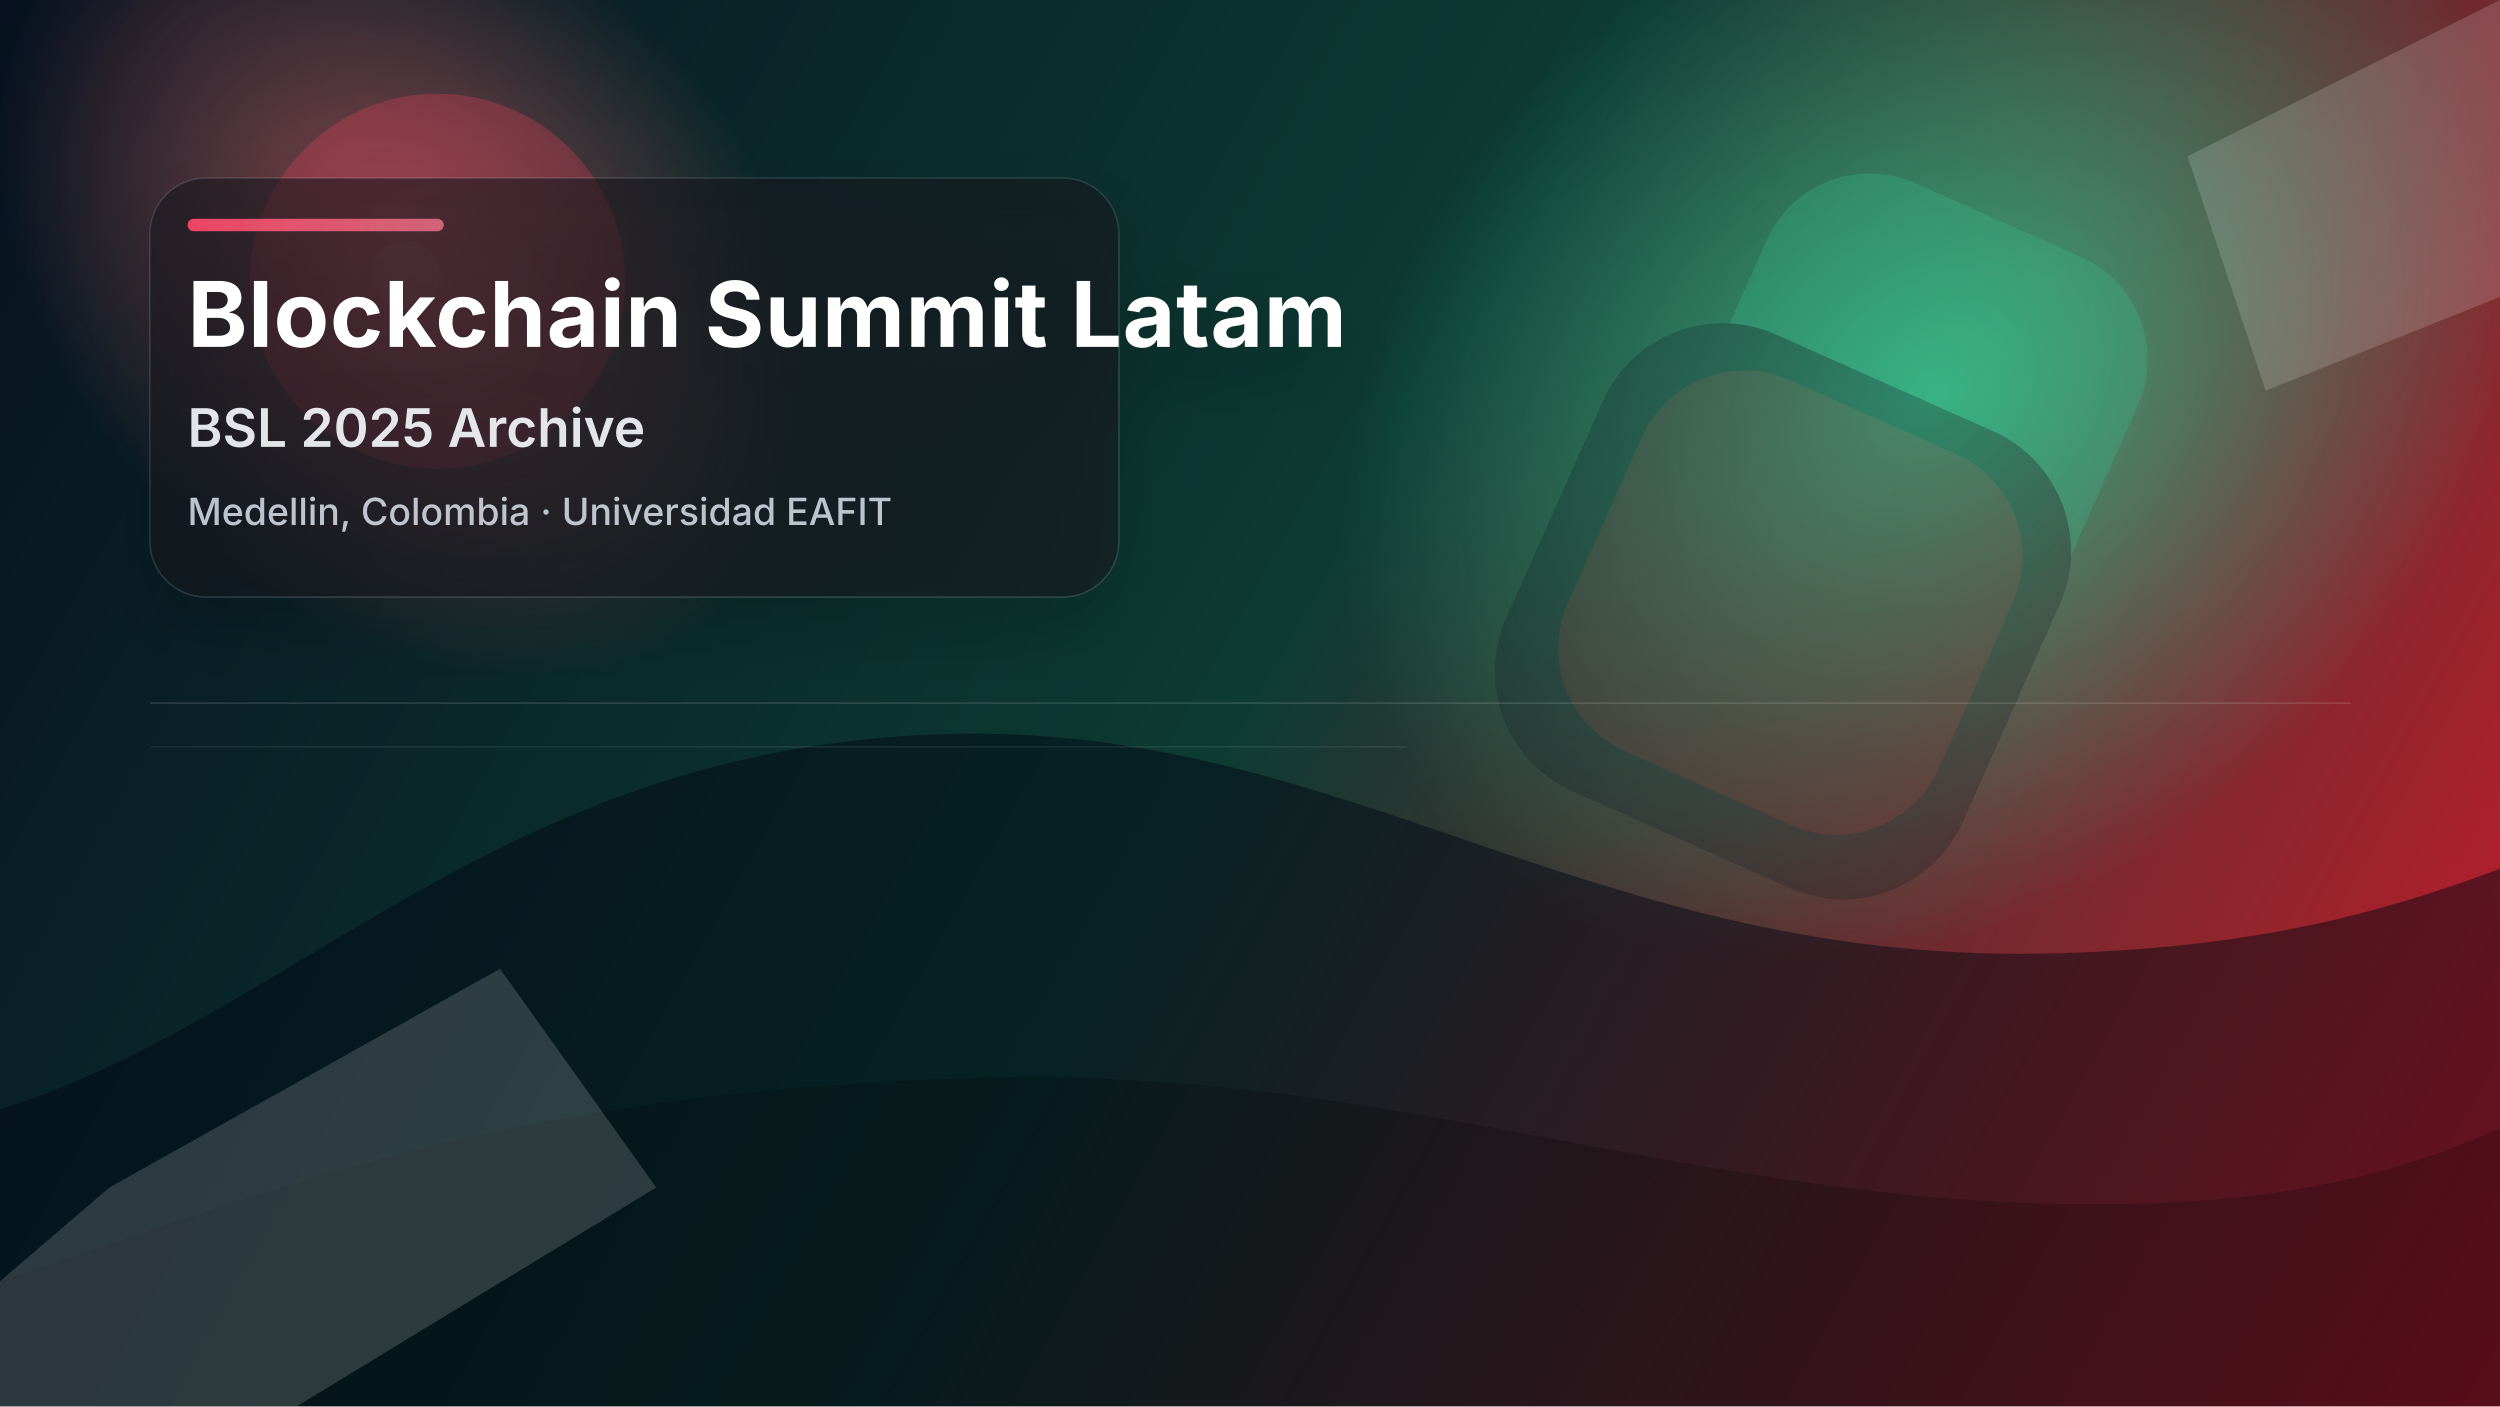
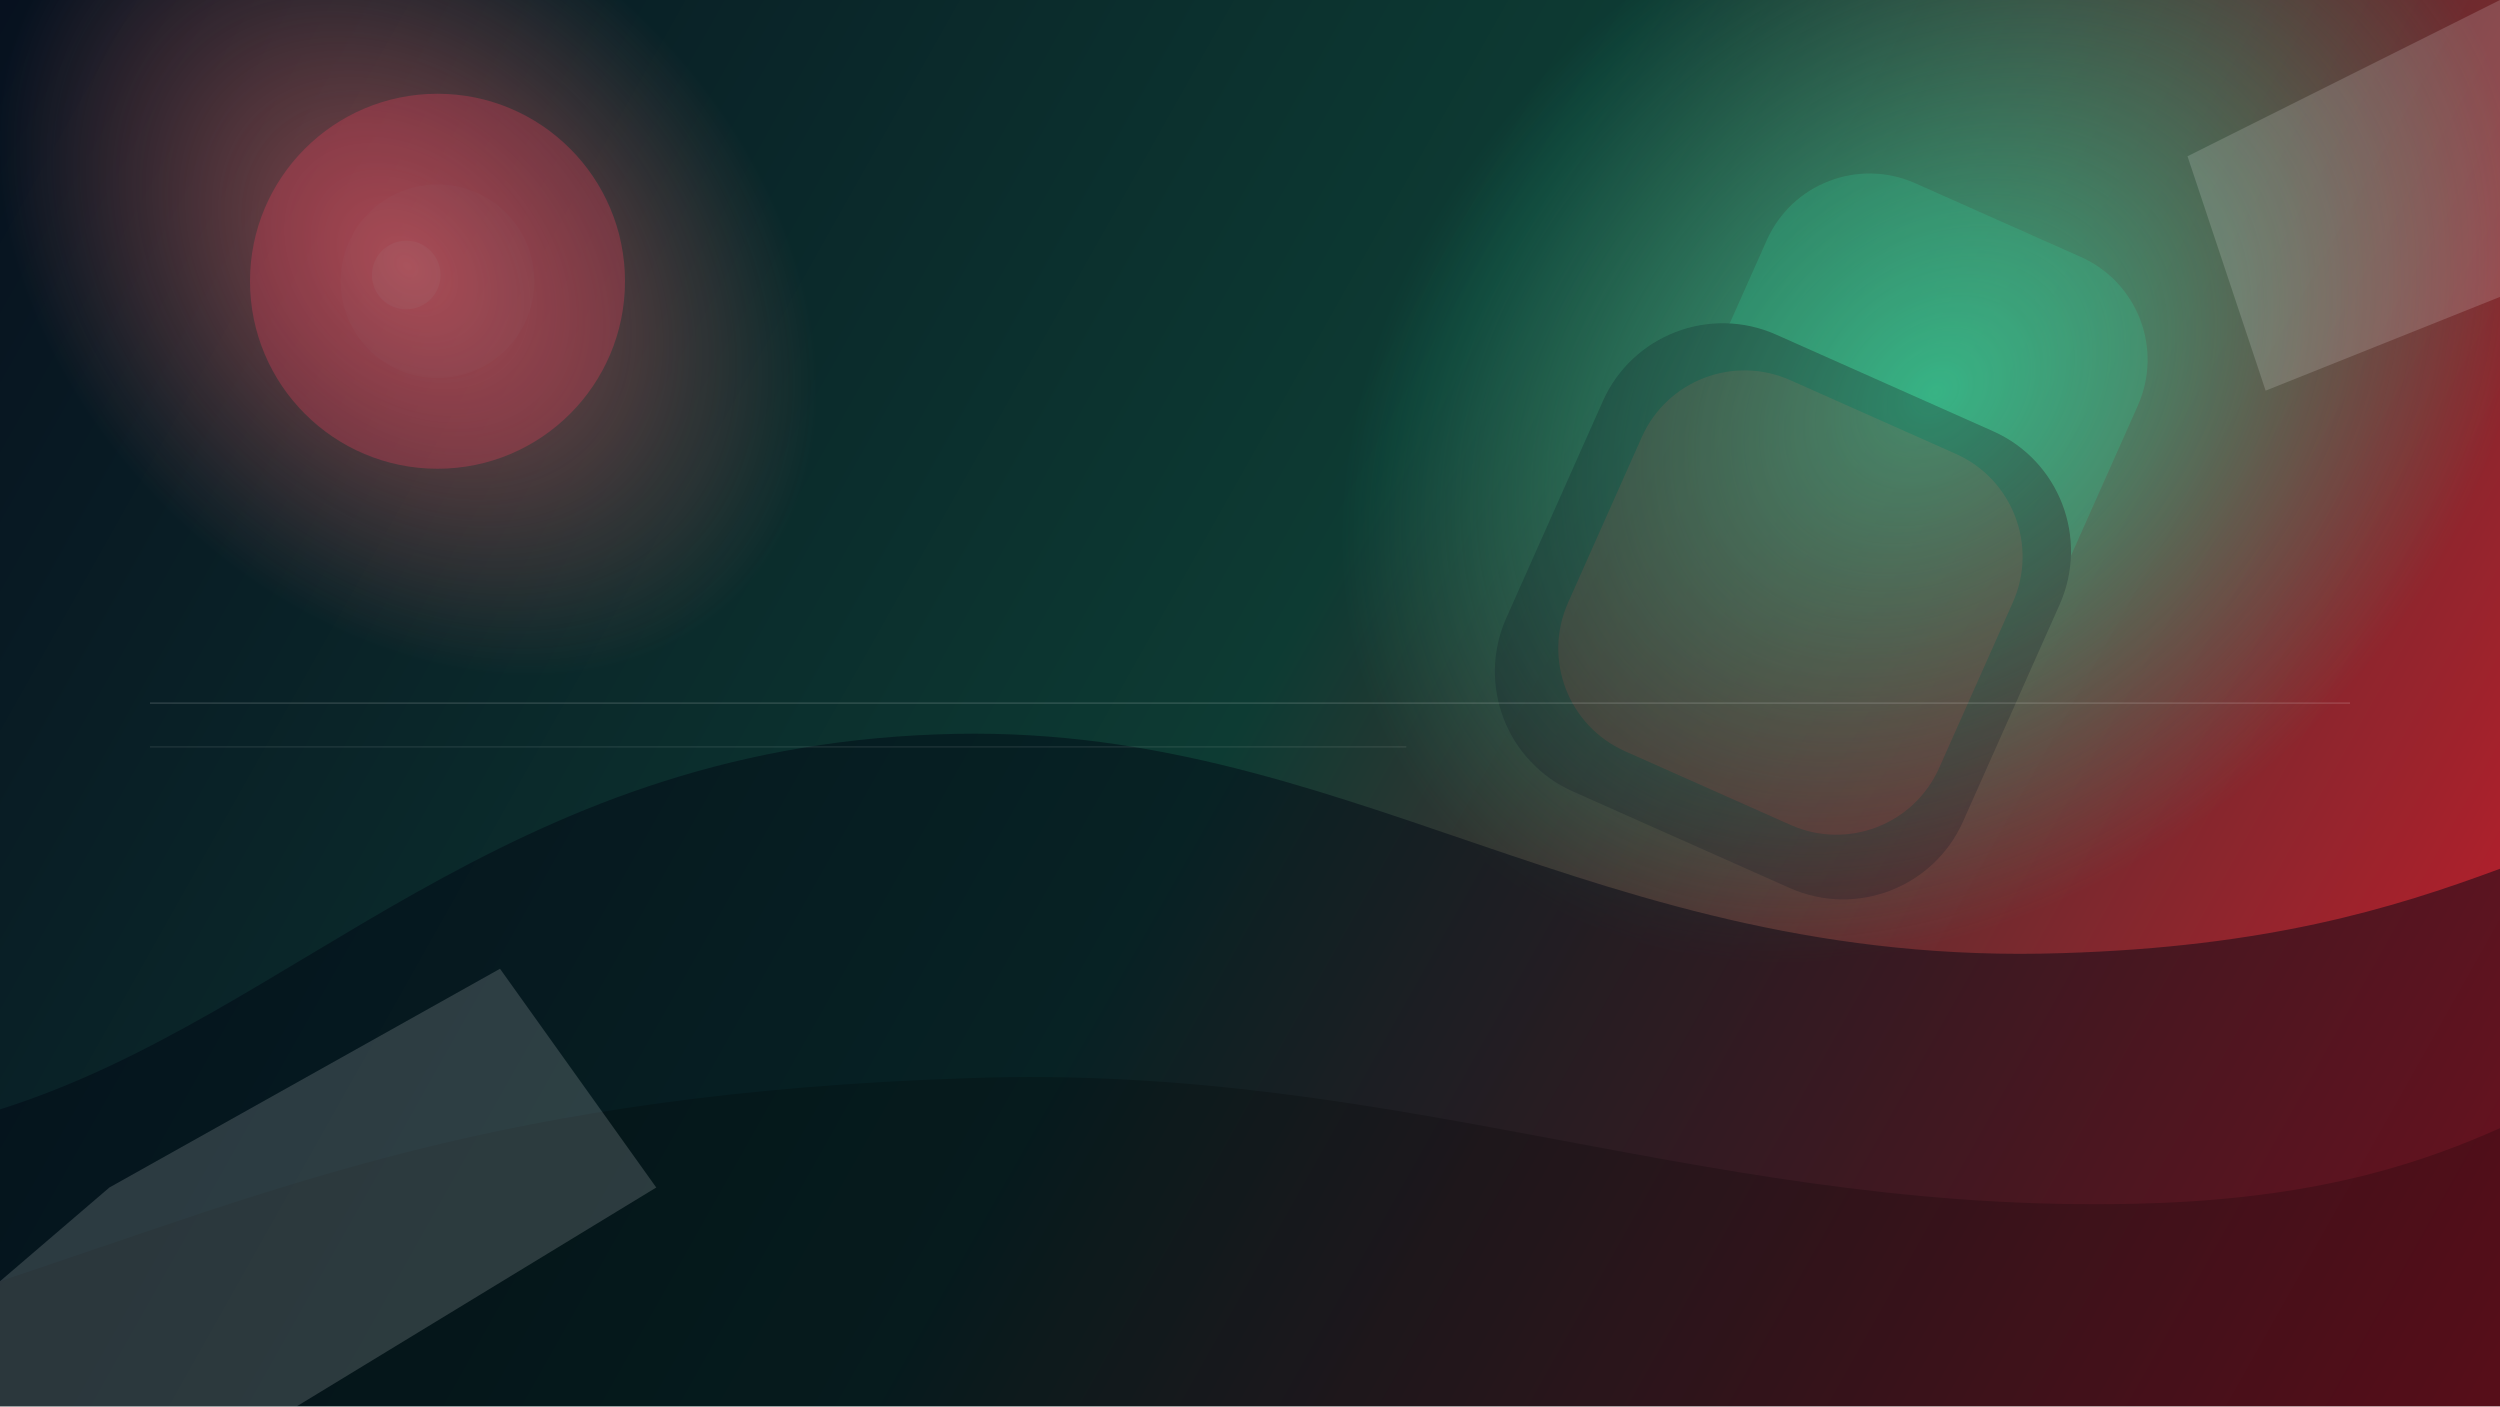
<svg xmlns="http://www.w3.org/2000/svg" width="1600" height="900" viewBox="0 0 1600 900" fill="none">
  <defs>
    <linearGradient id="bg" x1="0" y1="0" x2="1600" y2="900" gradientUnits="userSpaceOnUse">
      <stop offset="0" stop-color="#07111F" />
      <stop offset="0.5" stop-color="#0D3B33" />
      <stop offset="1" stop-color="#D11A2A" />
    </linearGradient>
    <radialGradient id="greenGlow" cx="0" cy="0" r="1" gradientUnits="userSpaceOnUse" gradientTransform="translate(1240 250) rotate(140) scale(420 320)">
      <stop offset="0" stop-color="#34D399" stop-opacity="0.75" />
      <stop offset="1" stop-color="#34D399" stop-opacity="0" />
    </radialGradient>
    <radialGradient id="redGlow" cx="0" cy="0" r="1" gradientUnits="userSpaceOnUse" gradientTransform="translate(260 170) rotate(45) scale(300 220)">
      <stop offset="0" stop-color="#F87171" stop-opacity="0.55" />
      <stop offset="1" stop-color="#F87171" stop-opacity="0" />
    </radialGradient>
-     <linearGradient id="accent" x1="96" y1="560" x2="1504" y2="560" gradientUnits="userSpaceOnUse">
-       <stop offset="0" stop-color="#F43F5E" />
-       <stop offset="0.48" stop-color="#FFFFFF" stop-opacity="0.22" />
-       <stop offset="1" stop-color="#34D399" />
-     </linearGradient>
-     <filter id="softShadow" x="-20%" y="-20%" width="140%" height="140%">
-       <feDropShadow dx="0" dy="20" stdDeviation="24" flood-color="#000000" flood-opacity="0.28" />
-     </filter>
  </defs>
  <rect width="1600" height="900" fill="url(#bg)" />
  <rect width="1600" height="900" fill="url(#greenGlow)" />
  <rect width="1600" height="900" fill="url(#redGlow)" />
  <path d="M0 710C190 650 320 480 600 470C860 460 1020 620 1320 610C1450 606 1530 582 1600 556V900H0V710Z" fill="#020814" fill-opacity="0.48" />
  <path d="M0 820C180 760 320 700 620 690C900 680 1100 780 1380 770C1490 766 1555 742 1600 722V900H0V820Z" fill="#000000" fill-opacity="0.2" />
  <g opacity="0.22">
    <rect x="1160" y="88" width="260" height="260" rx="72" transform="rotate(24 1160 88)" fill="#34D399" />
    <rect x="1060" y="180" width="320" height="320" rx="84" transform="rotate(24 1060 180)" fill="#07111F" />
    <rect x="1080" y="214" width="260" height="260" rx="72" transform="rotate(24 1080 214)" fill="#D11A2A" fill-opacity="0.55" />
  </g>
  <g opacity="0.28">
    <circle cx="280" cy="180" r="120" fill="#F43F5E" />
    <circle cx="280" cy="180" r="62" fill="#FFFFFF" fill-opacity="0.06" />
    <circle cx="260" cy="176" r="22" fill="#FFFFFF" fill-opacity="0.14" />
  </g>
-   <g filter="url(#softShadow)">
-     <rect x="96" y="114" width="620" height="268" rx="36" fill="#07111F" fill-opacity="0.58" stroke="#FFFFFF" stroke-opacity="0.12" />
-     <rect x="120" y="140" width="164" height="8" rx="4" fill="url(#accent)" />
-     <text x="120" y="222" fill="#FFFFFF" font-size="58" font-weight="700" font-family="Inter, Arial, sans-serif" letter-spacing="0.5">Blockchain Summit Latam</text>
-     <text x="120" y="286" fill="#F8FAFC" fill-opacity="0.9" font-size="34" font-weight="600" font-family="Inter, Arial, sans-serif">BSL 2025 Archive</text>
-     <text x="120" y="336" fill="#E2E8F0" fill-opacity="0.82" font-size="24" font-weight="500" font-family="Inter, Arial, sans-serif">Medellin, Colombia · Universidad EAFIT</text>
-   </g>
  <g opacity="0.16">
    <path d="M1400 100L1600 0V190L1450 250L1400 100Z" fill="#FFFFFF" />
    <path d="M70 760L320 620L420 760L190 900H0V820L70 760Z" fill="#FFFFFF" />
  </g>
  <path d="M96 450H1504" stroke="#FFFFFF" stroke-opacity="0.14" stroke-width="1" />
  <path d="M96 478H900" stroke="#FFFFFF" stroke-opacity="0.08" stroke-width="1" />
</svg>
